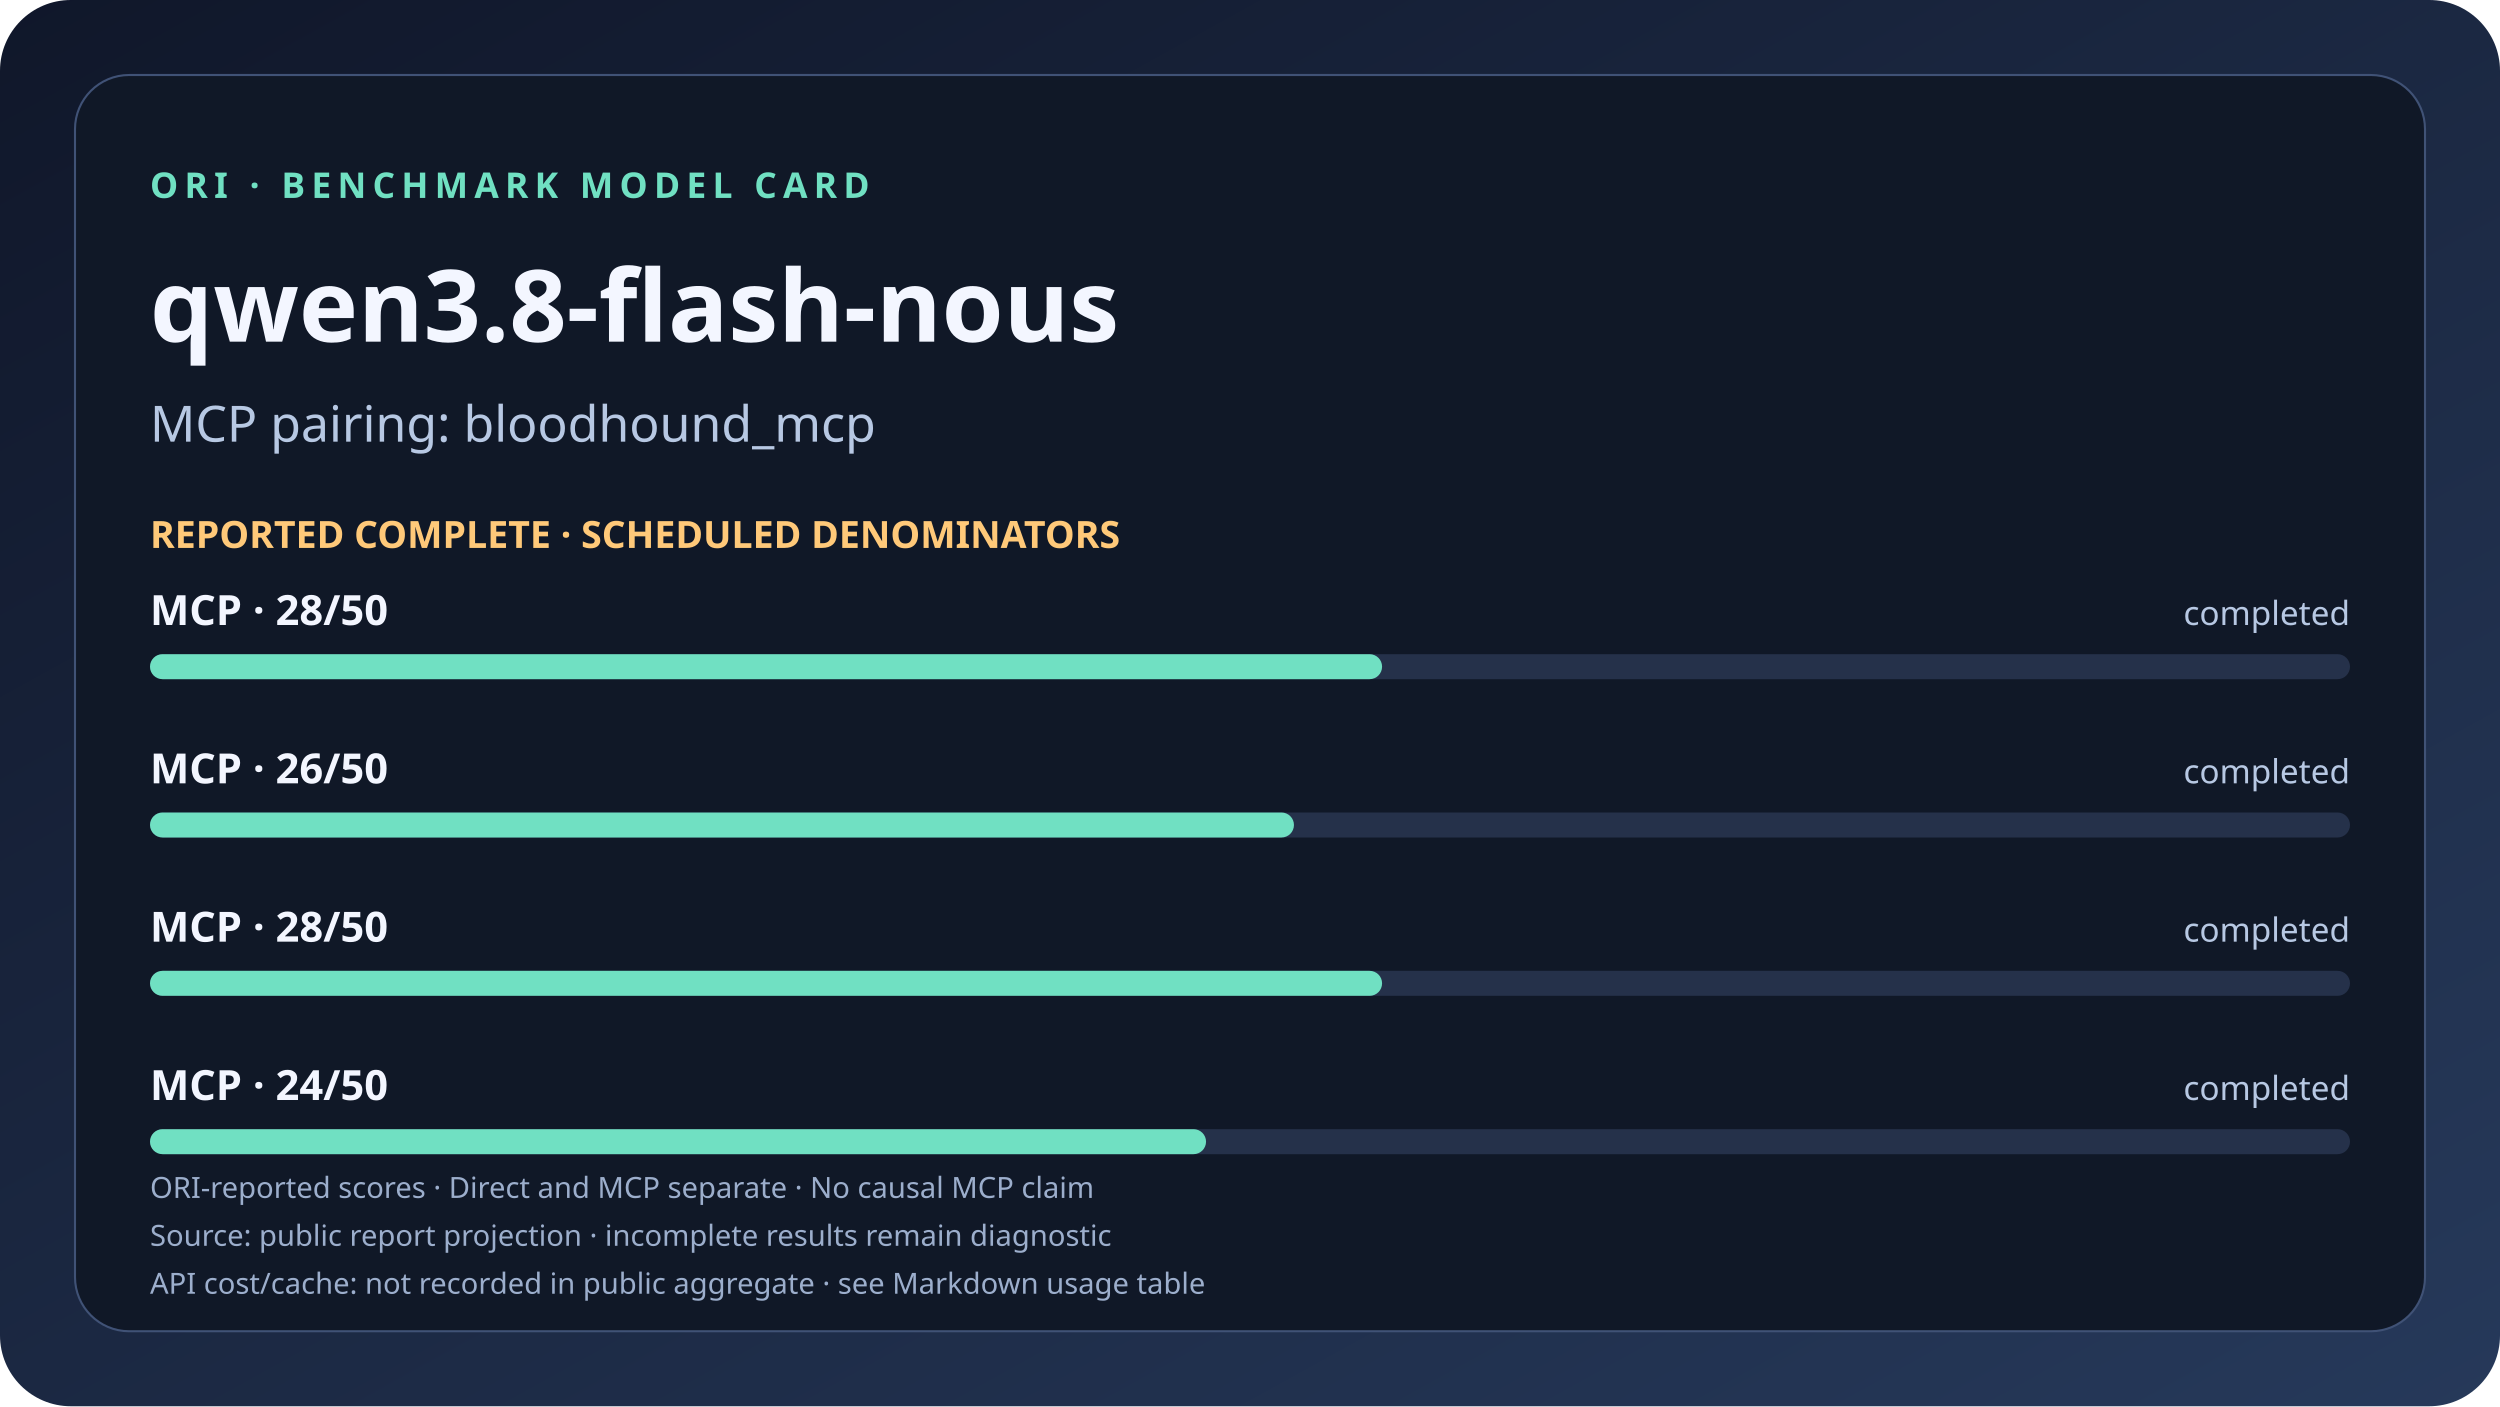
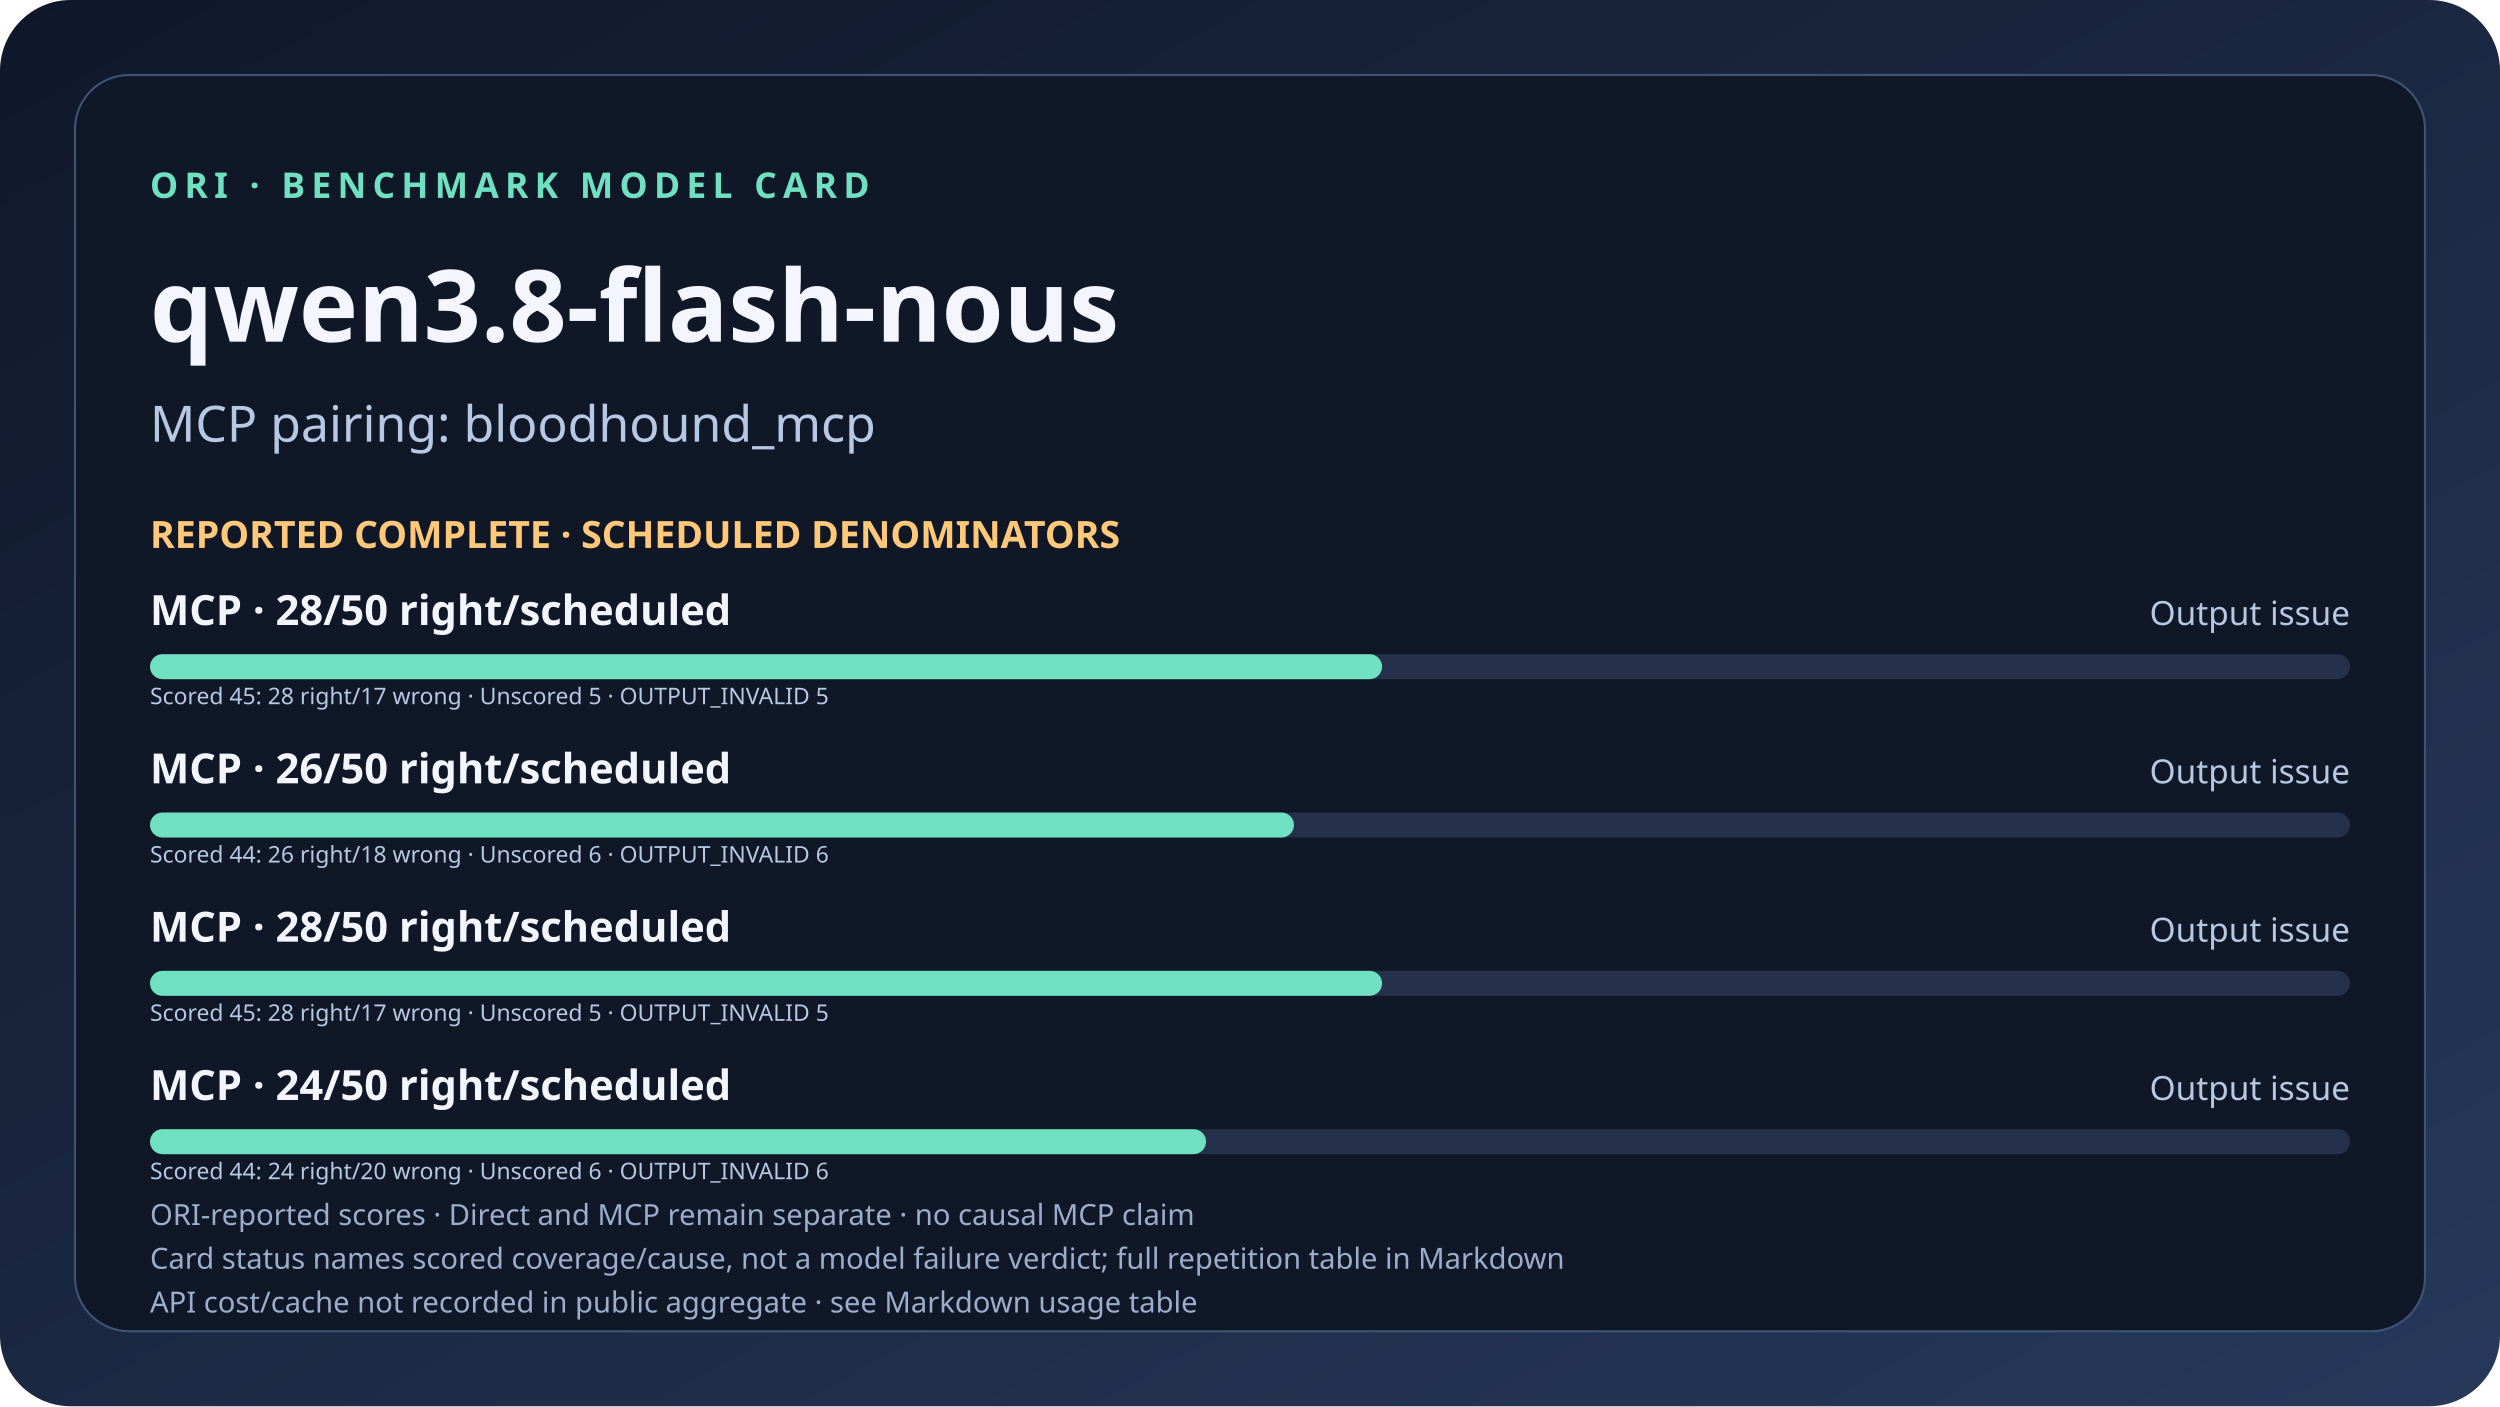
<svg xmlns="http://www.w3.org/2000/svg" width="1200" height="675" viewBox="0 0 1200 675">
  <defs>
    <linearGradient id="bg" x1="0" y1="0" x2="1" y2="1">
      <stop stop-color="#10172a" />
      <stop offset="1" stop-color="#26395a" />
    </linearGradient>
  </defs>
  <rect width="1200" height="675" rx="34" fill="url(#bg)" />
  <rect x="36" y="36" width="1128" height="603" rx="26" fill="#101827" stroke="#405276" />
  <text x="72" y="95" class="eyebrow">ORI · BENCHMARK MODEL CARD</text>
  <text x="72" y="164" class="title">qwen3.8-flash-nous</text>
  <text x="72" y="212" class="pairing">MCP pairing: bloodhound_mcp</text>
  <text x="72" y="263" class="status">REPORTED COMPLETE · SCHEDULED DENOMINATORS</text>
-   <text x="72" y="300" class="label">MCP · 28/50</text>
-   <text x="1128" y="300" text-anchor="end" class="state">completed</text>
+   <text x="72" y="300" class="label">MCP · 28/50 right/scheduled</text>
+   <text x="1128" y="300" text-anchor="end" class="state">Output issue</text>
  <rect x="72" y="314" width="1056" height="12" rx="6" fill="#25314a" />
  <rect x="72" y="314" width="591.4" height="12" rx="6" fill="#70e0c2" />
-   <text x="72" y="376" class="label">MCP · 26/50</text>
-   <text x="1128" y="376" text-anchor="end" class="state">completed</text>
+   <text x="72" y="376" class="label">MCP · 26/50 right/scheduled</text>
+   <text x="1128" y="376" text-anchor="end" class="state">Output issue</text>
  <rect x="72" y="390" width="1056" height="12" rx="6" fill="#25314a" />
  <rect x="72" y="390" width="549.1" height="12" rx="6" fill="#70e0c2" />
-   <text x="72" y="452" class="label">MCP · 28/50</text>
-   <text x="1128" y="452" text-anchor="end" class="state">completed</text>
+   <text x="72" y="452" class="label">MCP · 28/50 right/scheduled</text>
+   <text x="1128" y="452" text-anchor="end" class="state">Output issue</text>
  <rect x="72" y="466" width="1056" height="12" rx="6" fill="#25314a" />
  <rect x="72" y="466" width="591.4" height="12" rx="6" fill="#70e0c2" />
-   <text x="72" y="528" class="label">MCP · 24/50</text>
-   <text x="1128" y="528" text-anchor="end" class="state">completed</text>
+   <text x="72" y="528" class="label">MCP · 24/50 right/scheduled</text>
+   <text x="1128" y="528" text-anchor="end" class="state">Output issue</text>
  <rect x="72" y="542" width="1056" height="12" rx="6" fill="#25314a" />
  <rect x="72" y="542" width="506.9" height="12" rx="6" fill="#70e0c2" />
-   <text x="72" y="575" class="footer">ORI-reported scores · Direct and MCP separate · No causal MCP claim</text>
-   <text x="72" y="598" class="footer">Source: public report projection · incomplete results remain diagnostic</text>
-   <style>.title{font:700 48px system-ui,sans-serif;fill:#f3f6ff}.pairing{font:24px system-ui,sans-serif;fill:#b7c8e3}.eyebrow{font:700 17px system-ui,sans-serif;letter-spacing:3px;fill:#70e0c2}.status{font:700 18px system-ui,sans-serif;fill:#ffc979}.label{font:700 20px system-ui,sans-serif;fill:#f3f6ff}.state{font:16px system-ui,sans-serif;fill:#b7c8e3}.footer{font:14px system-ui,sans-serif;fill:#9caecc}</style>
-   <text x="72" y="621" class="footer">API cost/cache: not recorded in public aggregate · see Markdown usage table</text>
+   <text x="72" y="588" class="footer">ORI-reported scores · Direct and MCP remain separate · no causal MCP claim</text>
+   <text x="72" y="609" class="footer">Card status names scored coverage/cause, not a model failure verdict; full repetition table in Markdown</text>
+   <style>.title{font:700 48px system-ui,sans-serif;fill:#f3f6ff}.pairing{font:24px system-ui,sans-serif;fill:#b7c8e3}.eyebrow{font:700 17px system-ui,sans-serif;letter-spacing:3px;fill:#70e0c2}.status{font:700 18px system-ui,sans-serif;fill:#ffc979}.label{font:700 20px system-ui,sans-serif;fill:#f3f6ff}.state{font:16px system-ui,sans-serif;fill:#b7c8e3}.footer{font:14px system-ui,sans-serif;fill:#9caecc}.detail{font:11px system-ui,sans-serif;fill:#b7c8e3}</style>
+   <text x="72" y="630" class="footer">API cost/cache not recorded in public aggregate · see Markdown usage table</text>
+   <text x="72" y="338" class="detail">Scored 45: 28 right/17 wrong · Unscored 5 · OUTPUT_INVALID 5</text>
+   <text x="72" y="414" class="detail">Scored 44: 26 right/18 wrong · Unscored 6 · OUTPUT_INVALID 6</text>
+   <text x="72" y="490" class="detail">Scored 45: 28 right/17 wrong · Unscored 5 · OUTPUT_INVALID 5</text>
+   <text x="72" y="566" class="detail">Scored 44: 24 right/20 wrong · Unscored 6 · OUTPUT_INVALID 6</text>
</svg>
